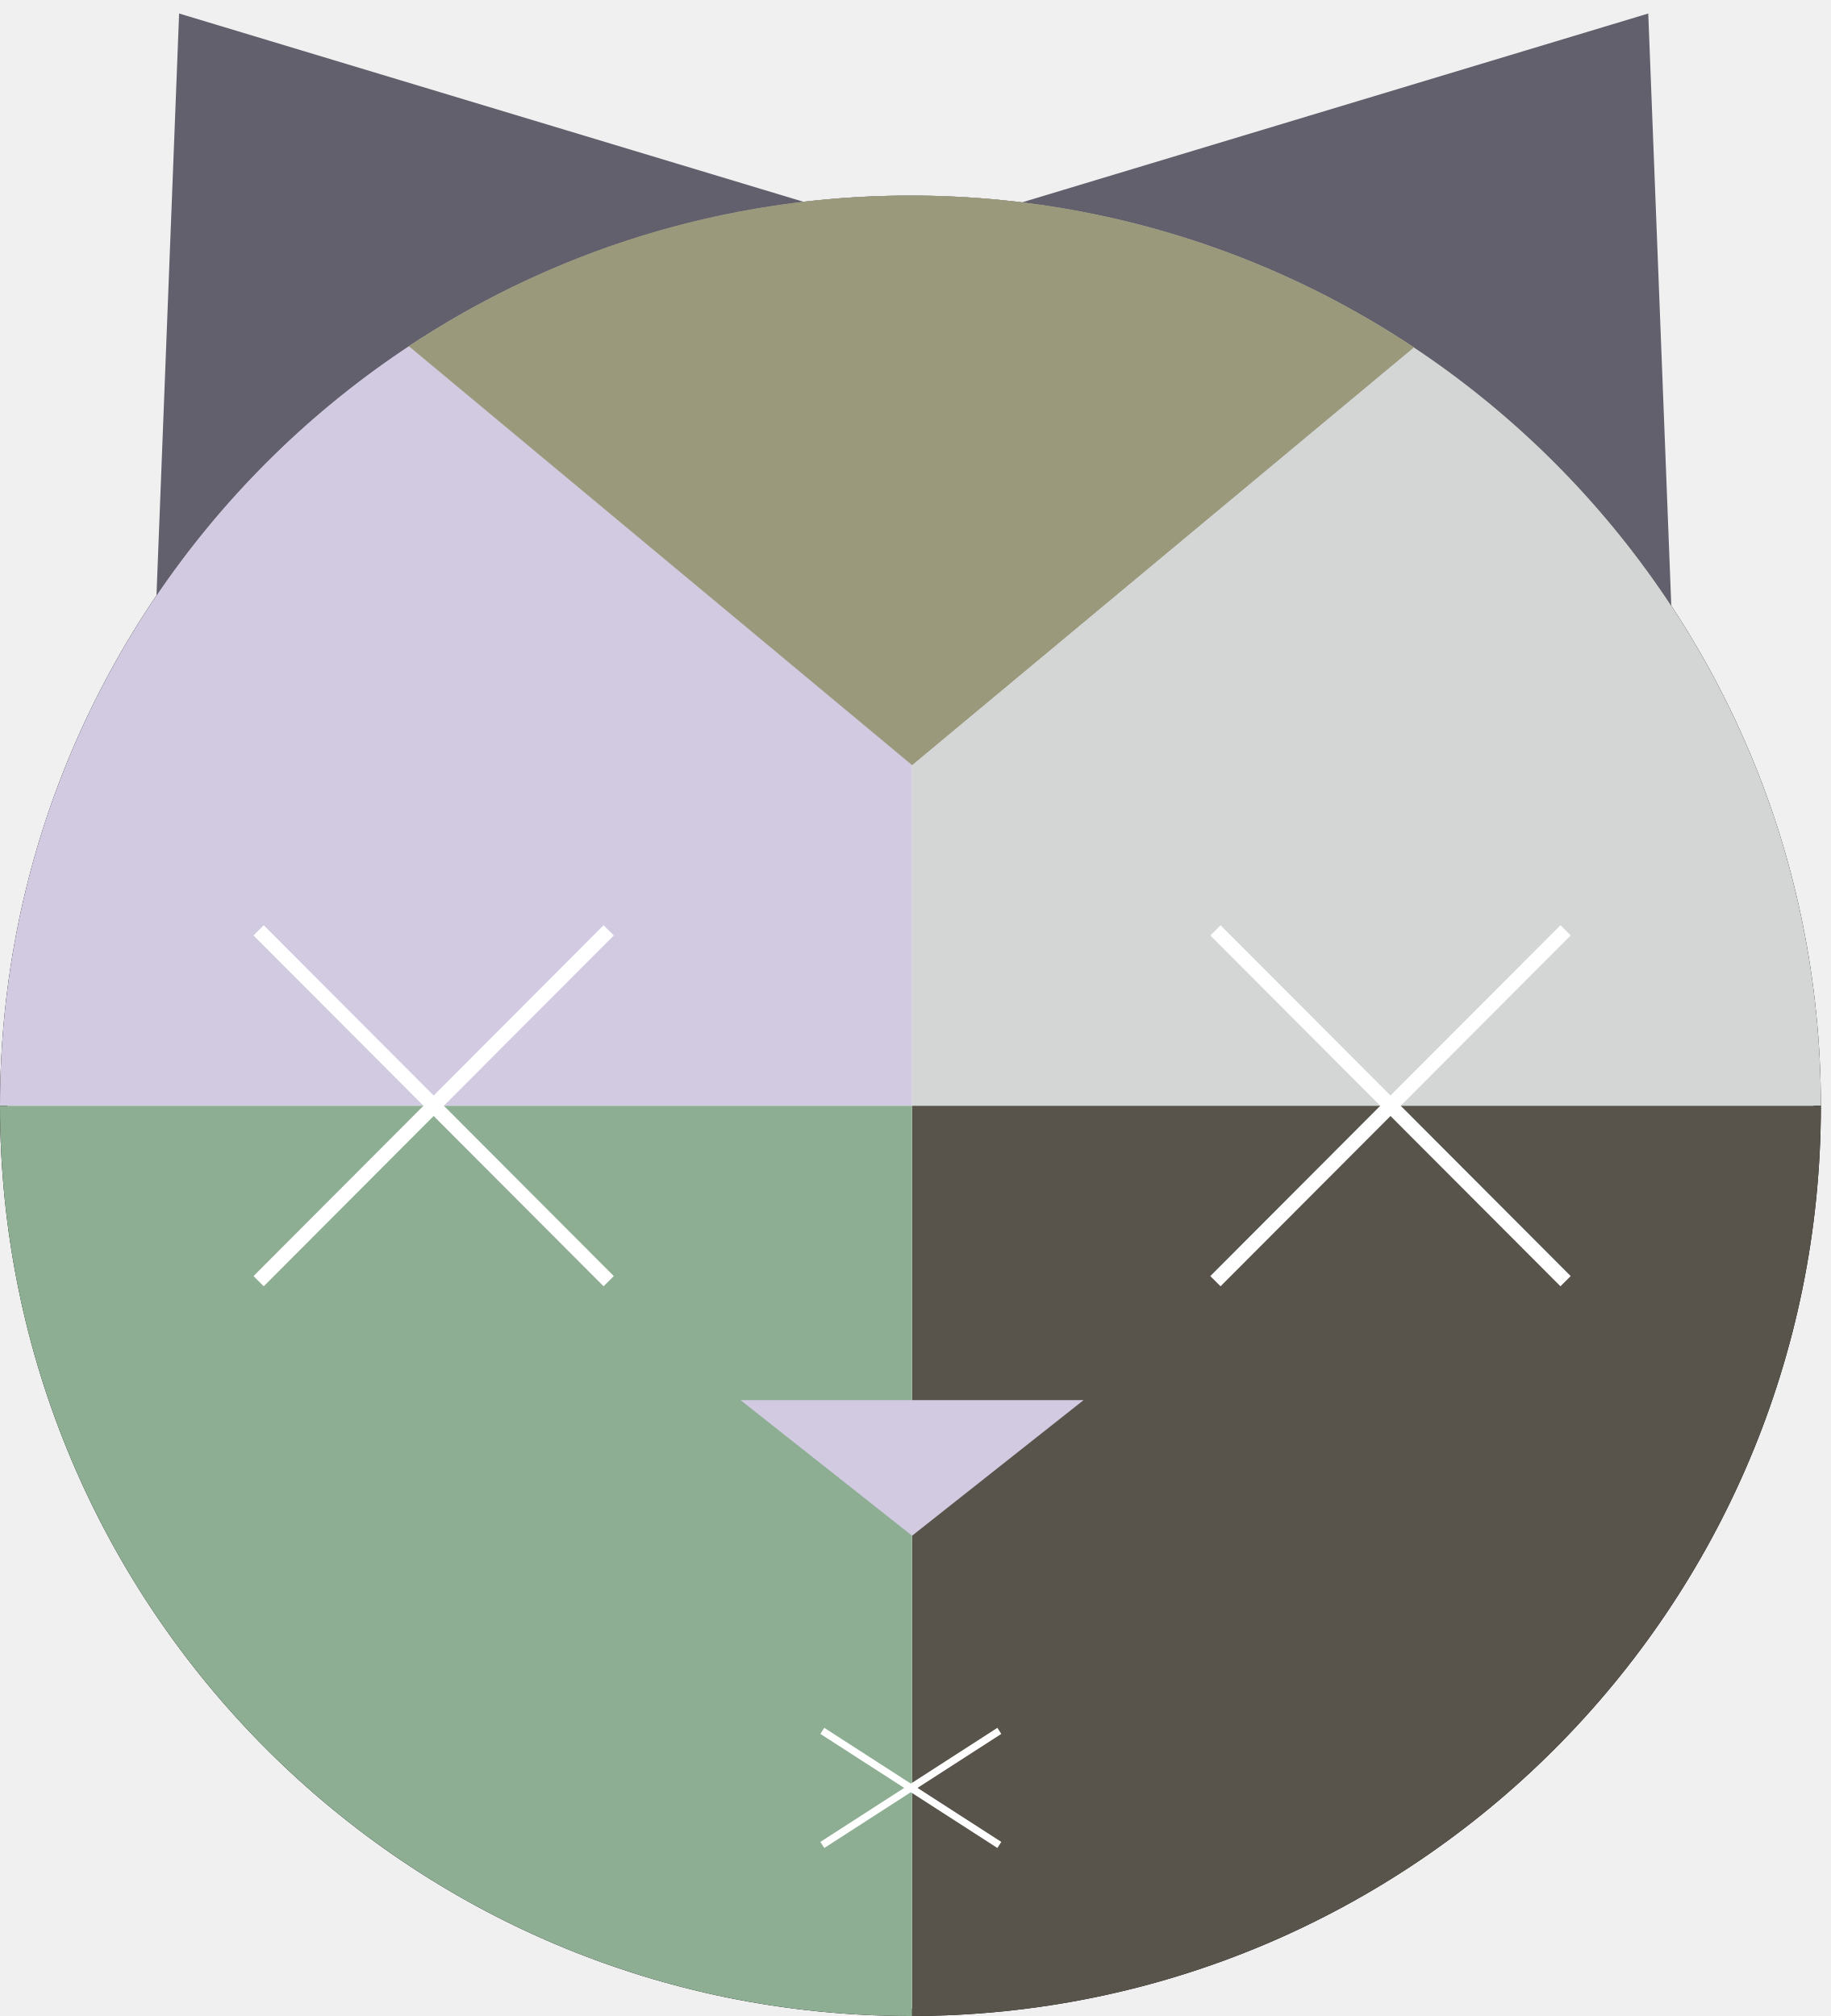
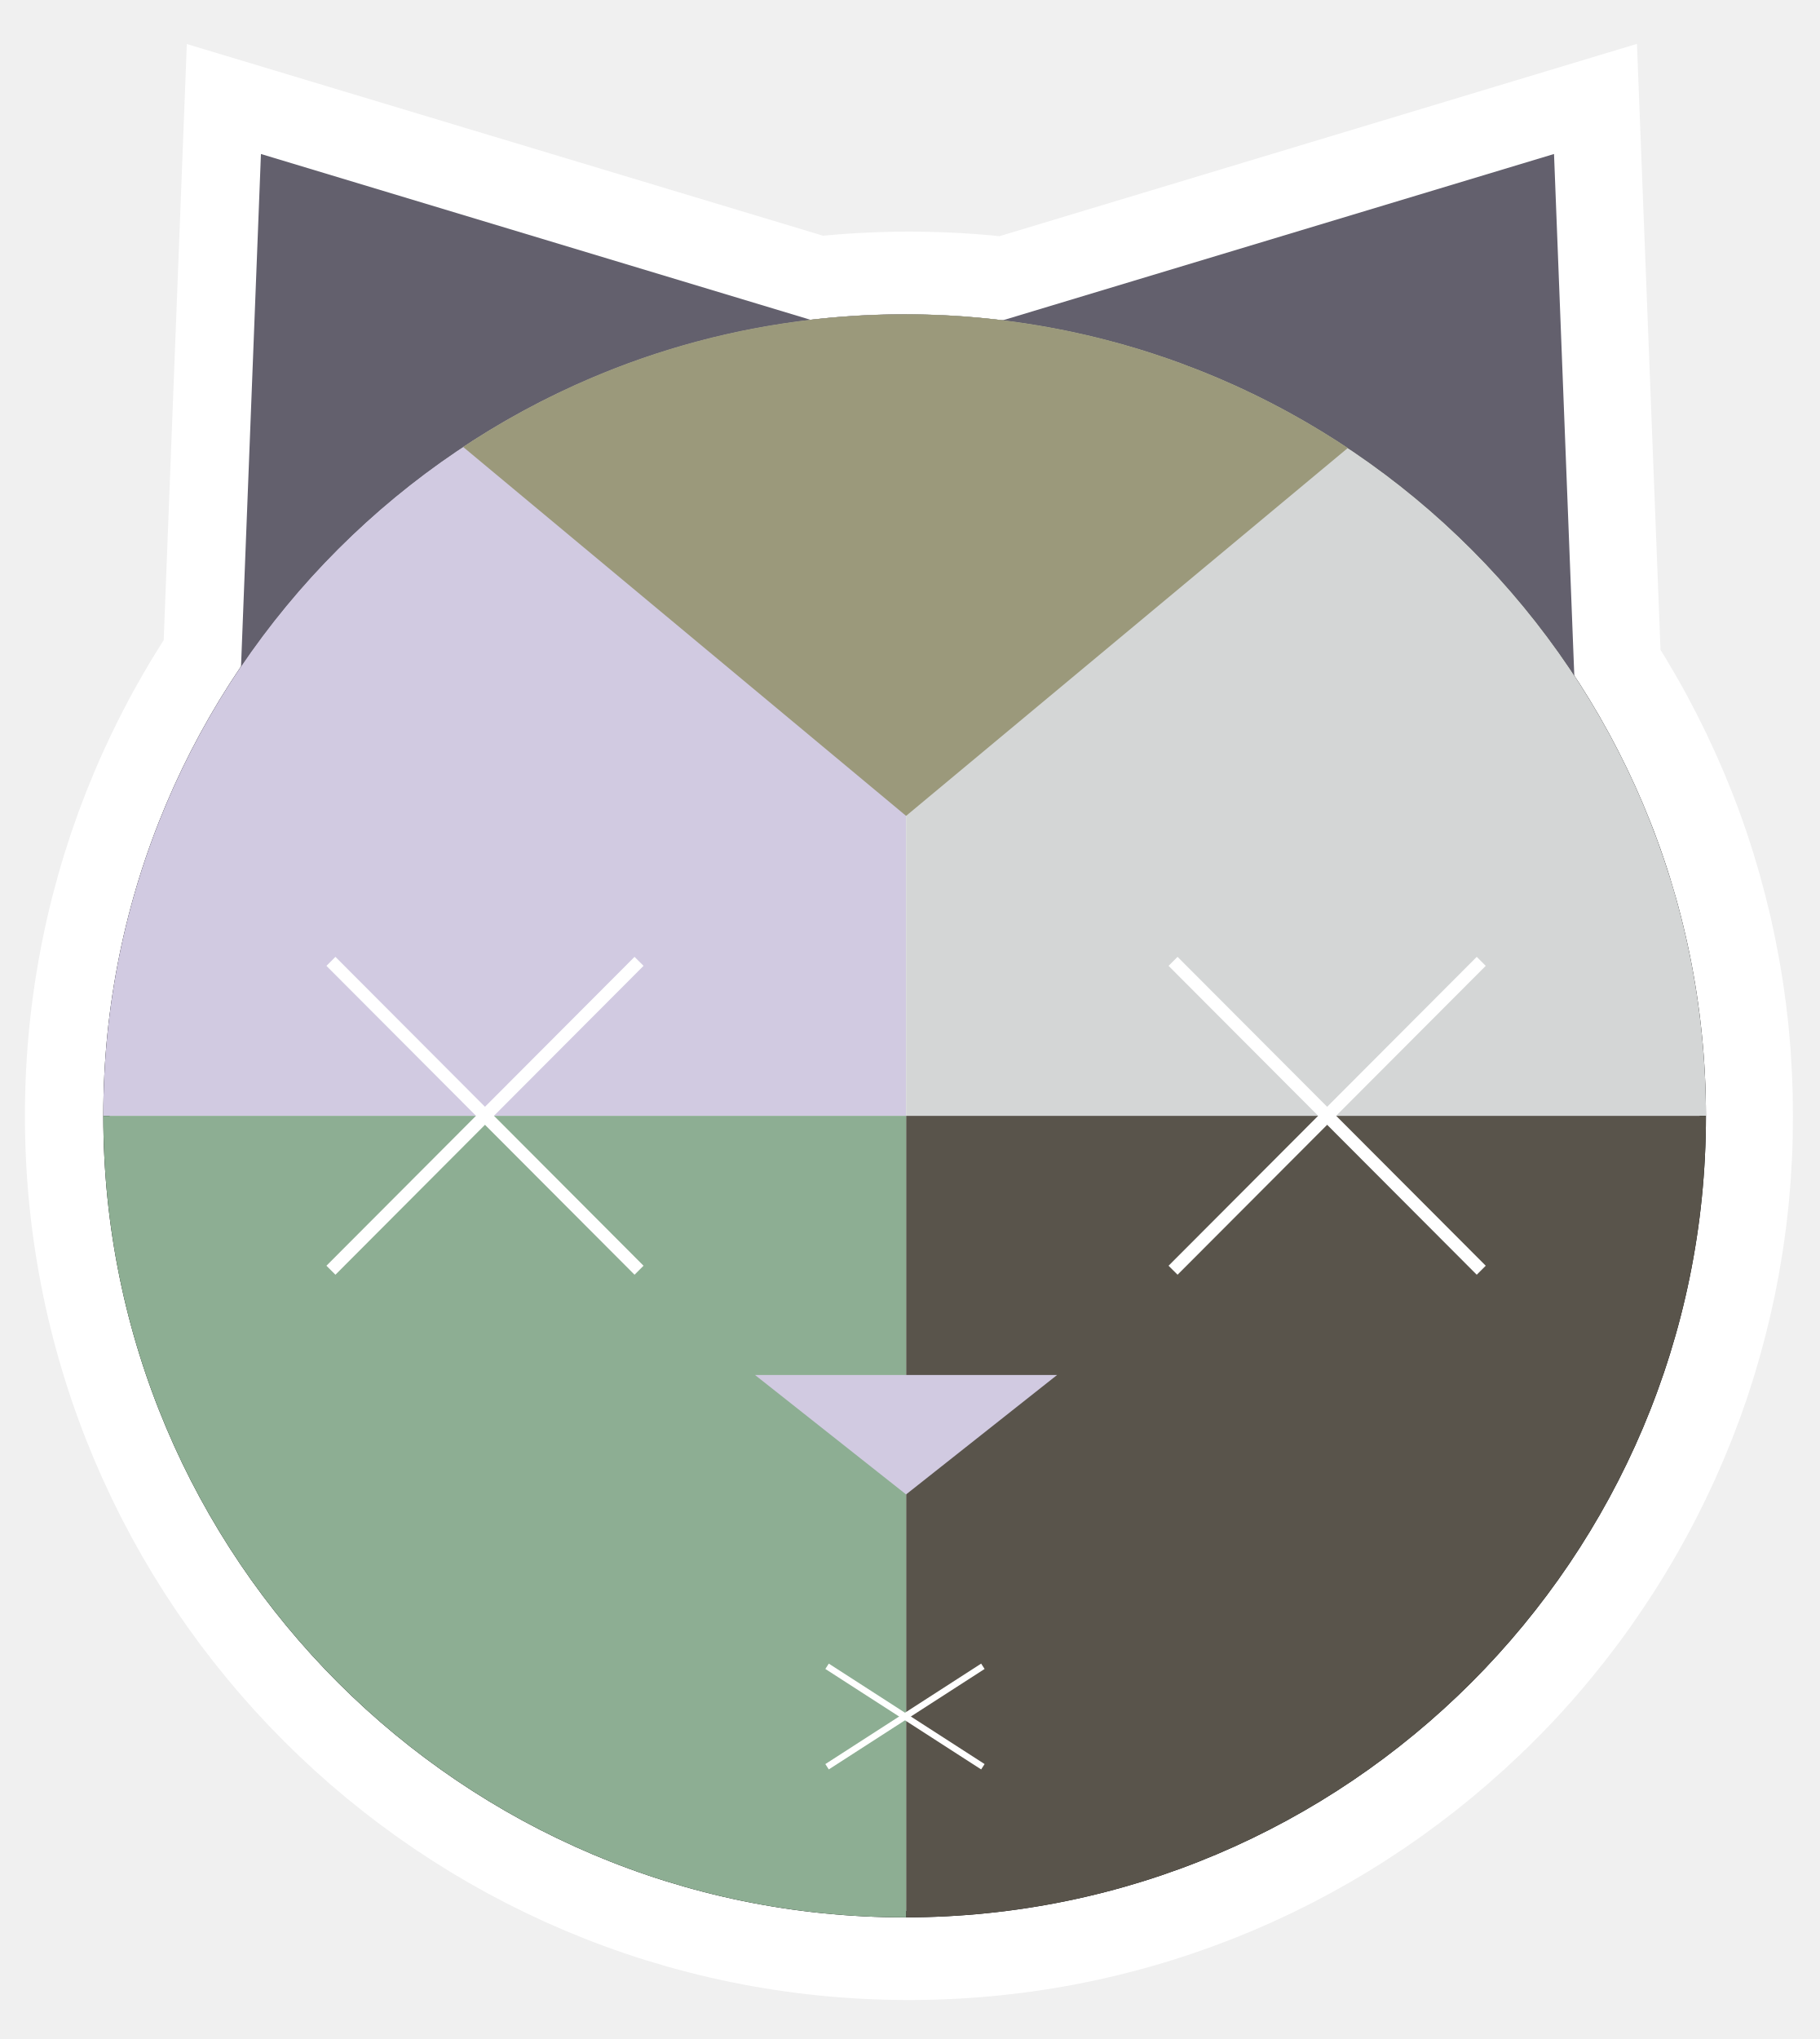
- <svg xmlns="http://www.w3.org/2000/svg" id="Layer_1" data-name="Layer 1" viewBox="0 0 253.49 279.21">
+ <svg xmlns="http://www.w3.org/2000/svg" id="Layer_1" data-name="Layer 1" viewBox="0 0 286.25 320.69">
  <defs>
    <style>
      .cls-1 {
        fill: #000;
      }

      .cls-1, .cls-2, .cls-3, .cls-4, .cls-5, .cls-6, .cls-7, .cls-8 {
        stroke-width: 0px;
      }

      .cls-2 {
        fill: #9b997b;
      }

      .cls-3 {
        fill: #63606d;
      }

      .cls-4 {
        fill: #59544b;
      }

-       .cls-9, .cls-10 {
+       .cls-9, .cls-10, .cls-11 {
        fill: none;
        stroke: #fff;
        stroke-miterlimit: 10;
      }

      .cls-5 {
        fill: #d1cae1;
      }

      .cls-6 {
        fill: #d4d6d6;
      }

      .cls-7 {
        fill: #8dae93;
      }

      .cls-8 {
        fill: #fff;
      }

      .cls-10 {
        stroke-width: 2px;
      }
+ 
+       .cls-11 {
+         stroke-width: 26px;
+       }
    </style>
  </defs>
-   <polygon class="cls-3" points="24.8 1.87 21.25 93.18 112.29 28.26 24.8 1.87" />
-   <polygon class="cls-3" points="228.22 1.87 231.77 93.18 140.73 28.26 228.22 1.87" />
+   <path class="cls-11" d="M232.22,264.55c.71-.71,1.41-1.42,2.1-2.15.02-.02.03-.03.05-.05.68-.71,1.35-1.43,2.01-2.16.02-.02.04-.05.06-.07.66-.72,1.3-1.45,1.94-2.19.03-.03.06-.07.08-.1.63-.73,1.25-1.46,1.86-2.21.04-.05.08-.1.12-.15.6-.73,1.19-1.47,1.78-2.21.06-.07.11-.15.17-.22.56-.72,1.12-1.45,1.67-2.18.07-.09.13-.18.2-.27.53-.72,1.07-1.44,1.58-2.18.07-.1.14-.2.2-.29.51-.73,1.02-1.46,1.52-2.2.08-.13.17-.25.25-.38.48-.71.95-1.43,1.42-2.16.09-.14.17-.28.26-.42.45-.72.91-1.43,1.35-2.16.09-.15.18-.31.27-.46.43-.72.86-1.43,1.27-2.16.11-.19.21-.38.32-.56.39-.7.79-1.39,1.17-2.09.1-.19.2-.38.3-.57.38-.71.76-1.41,1.12-2.13.11-.21.21-.43.32-.64.35-.7.7-1.39,1.04-2.09.11-.22.21-.44.31-.66.33-.7.66-1.4.98-2.1.12-.26.23-.52.34-.78.3-.68.6-1.35.89-2.03.09-.22.18-.44.27-.66.3-.72.6-1.45.89-2.18.09-.24.18-.48.28-.73.28-.72.55-1.43.82-2.15.1-.27.19-.54.29-.81.25-.7.5-1.39.74-2.1.11-.32.21-.64.31-.96.22-.66.44-1.32.64-1.98.1-.31.19-.63.28-.94.2-.68.41-1.35.6-2.03.1-.35.19-.7.28-1.04.18-.65.36-1.3.53-1.96.1-.37.18-.74.27-1.11.16-.64.32-1.28.47-1.92.09-.38.16-.76.25-1.14.14-.64.29-1.28.42-1.92.07-.36.14-.73.21-1.09.13-.67.26-1.33.38-2,.07-.4.13-.81.2-1.21.11-.64.22-1.27.32-1.91.06-.42.12-.84.18-1.27.09-.62.18-1.25.26-1.87.05-.43.1-.86.15-1.29.07-.63.15-1.25.21-1.88.04-.37.06-.74.1-1.12.06-.69.13-1.38.18-2.07.02-.27.03-.54.05-.81.13-1.87.23-3.74.27-5.63,0-.23,0-.46,0-.68.02-.85.03-1.71.03-2.57s-.02-1.71-.03-2.57c0-.23,0-.46,0-.68-.05-1.89-.14-3.77-.27-5.63-.02-.27-.03-.54-.05-.81-.05-.69-.12-1.38-.18-2.07-.03-.37-.06-.74-.1-1.12-.06-.64-.14-1.27-.22-1.91-.05-.42-.09-.84-.14-1.25-.08-.65-.18-1.29-.27-1.93-.06-.4-.11-.81-.17-1.21-.1-.65-.21-1.29-.32-1.93-.07-.4-.13-.79-.2-1.19-.12-.68-.26-1.36-.39-2.04-.07-.35-.13-.7-.2-1.05-.13-.65-.28-1.3-.42-1.94-.08-.37-.16-.75-.24-1.12-.15-.64-.31-1.28-.47-1.92-.09-.37-.18-.74-.27-1.11-.17-.67-.36-1.33-.54-2-.09-.34-.18-.67-.27-1.01-.19-.69-.4-1.37-.61-2.05-.09-.31-.18-.62-.27-.92-.21-.68-.43-1.35-.65-2.02-.1-.31-.2-.62-.3-.93-.24-.71-.49-1.41-.74-2.11-.09-.26-.18-.53-.28-.79-.26-.72-.54-1.44-.82-2.15-.09-.24-.18-.48-.28-.73-.29-.73-.59-1.45-.89-2.18-.09-.22-.18-.44-.27-.66-.29-.69-.6-1.38-.9-2.07-.11-.25-.21-.5-.33-.74-.33-.72-.67-1.44-1.01-2.16-.1-.2-.19-.41-.28-.61-.34-.71-.69-1.41-1.05-2.11-.11-.21-.21-.42-.31-.63-.37-.73-.76-1.45-1.14-2.17-.09-.18-.18-.35-.28-.53-.38-.71-.78-1.41-1.18-2.11-.1-.18-.2-.37-.31-.55-.42-.73-.84-1.44-1.27-2.16-.09-.15-.18-.31-.27-.46-.45-.74-.91-1.47-1.37-2.2-.08-.13-.16-.25-.24-.38-.29-.45-.59-.9-.88-1.35l-3.19-82.04-86.73,26.16c-.2-.02-.4-.05-.6-.07-.33-.04-.66-.08-1-.11-1.4-.15-2.8-.29-4.22-.4-.07,0-.14,0-.21-.01-1.34-.1-2.69-.17-4.04-.23-.36-.02-.72-.03-1.08-.04-1.35-.04-2.7-.07-4.05-.08,0,0,0,0,0,0-.08,0-.15,0-.23,0-1.43,0-2.85.03-4.27.08-.36.01-.72.03-1.08.04-1.33.06-2.65.13-3.97.22-.09,0-.18.01-.27.02-1.41.11-2.81.24-4.2.39-.33.04-.66.07-.98.11,0,0,0,0,0,0L41.73,24.22l-3.13,80.6c-.04.07-.09.13-.14.2-1.13,1.68-2.23,3.38-3.28,5.11-.53.87-1.04,1.74-1.55,2.62-2.53,4.4-4.8,8.97-6.8,13.68-.8,1.89-1.55,3.79-2.26,5.72-1.41,3.86-2.64,7.81-3.68,11.84-.26,1.01-.51,2.02-.74,3.04-1.17,5.08-2.04,10.28-2.58,15.58-.43,4.24-.65,8.54-.65,12.89,0,69.62,56.44,126.06,126.06,126.06.08,0,.15,0,.23,0,0,0,0,0,0,0,34.76-.06,66.21-14.19,88.98-36.99,0,0,0,0,.01-.01Z" />
+   <polygon class="cls-3" points="41.05 24.22 37.5 115.53 128.54 50.61 41.05 24.22" />
+   <polygon class="cls-3" points="244.47 24.22 248.02 115.53 156.98 50.61 244.47 24.22" />
  <g>
-     <path class="cls-8" d="M126.06,278.71C56.83,278.71.5,222.38.5,153.15S56.83,27.59,126.06,27.59s125.56,56.33,125.56,125.56-56.33,125.56-125.56,125.56Z" />
-     <path class="cls-1" d="M126.06,28.09c33.4,0,64.81,13.01,88.43,36.63,23.62,23.62,36.63,55.03,36.63,88.43s-13.01,64.81-36.63,88.43-55.03,36.63-88.43,36.63-64.81-13.01-88.43-36.63S1,186.55,1,153.15s13.01-64.81,36.63-88.43c23.62-23.62,55.03-36.63,88.43-36.63M126.06,27.09C56.44,27.09,0,83.53,0,153.15s56.44,126.06,126.06,126.06,126.06-56.44,126.06-126.06S195.68,27.09,126.06,27.09h0Z" />
+     <path class="cls-8" d="M142.31,301.06c-69.23,0-125.56-56.33-125.56-125.56s56.33-125.56,125.56-125.56,125.56,56.33,125.56,125.56-56.33,125.56-125.56,125.56Z" />
+     <path class="cls-1" d="M142.31,50.44c33.4,0,64.81,13.01,88.43,36.63,23.62,23.62,36.63,55.03,36.63,88.43s-13.01,64.81-36.63,88.43c-23.62,23.62-55.03,36.63-88.43,36.63s-64.81-13.01-88.43-36.63-36.63-55.03-36.63-88.43,13.01-64.81,36.63-88.43c23.62-23.62,55.03-36.63,88.43-36.63M142.31,49.44c-69.62,0-126.06,56.44-126.06,126.06s56.44,126.06,126.06,126.06,126.06-56.44,126.06-126.06-56.44-126.06-126.06-126.06h0Z" />
  </g>
-   <path class="cls-5" d="M126.29,27.09c-.08,0-.15,0-.23,0C56.44,27.09,0,83.53,0,153.15h126.29V27.09Z" />
-   <path class="cls-6" d="M126.29,27.09v126.06h125.83c0-69.55-56.32-125.93-125.83-126.06Z" />
-   <path class="cls-4" d="M126.29,279.21c69.52-.12,125.83-56.51,125.83-126.06h-125.83v126.06Z" />
-   <path class="cls-7" d="M126.06,279.21c.08,0,.15,0,.23,0v-126.06H0c0,69.62,56.44,126.06,126.06,126.06Z" />
-   <path class="cls-2" d="M126.29,105.97l69.49-57.86c-19.97-13.28-43.94-21.03-69.72-21.03s-49.54,7.68-69.46,20.86l69.69,58.03Z" />
-   <polygon class="cls-5" points="126.29 212.69 150.04 193.91 102.53 193.91 126.29 212.69" />
-   <line class="cls-10" x1="168.29" y1="128.85" x2="216.77" y2="177.44" />
-   <line class="cls-10" x1="216.77" y1="128.85" x2="168.29" y2="177.44" />
-   <line class="cls-10" x1="35.81" y1="128.85" x2="84.28" y2="177.44" />
-   <line class="cls-10" x1="84.28" y1="128.85" x2="35.81" y2="177.44" />
-   <line class="cls-9" x1="113.86" y1="239.72" x2="138.37" y2="255.52" />
-   <line class="cls-9" x1="138.37" y1="239.72" x2="113.86" y2="255.52" />
+   <path class="cls-5" d="M142.54,49.44c-.08,0-.15,0-.23,0-69.62,0-126.06,56.44-126.06,126.06h126.29V49.44Z" />
+   <path class="cls-6" d="M142.54,49.44v126.06h125.83c0-69.55-56.32-125.93-125.83-126.06Z" />
+   <path class="cls-4" d="M142.54,301.56c69.52-.12,125.83-56.51,125.83-126.06h-125.83v126.06Z" />
+   <path class="cls-7" d="M142.31,301.56c.08,0,.15,0,.23,0v-126.06H16.25c0,69.62,56.44,126.06,126.06,126.06Z" />
+   <path class="cls-2" d="M142.54,128.32l69.49-57.86c-19.97-13.28-43.94-21.03-69.72-21.03s-49.54,7.68-69.46,20.86l69.69,58.03Z" />
+   <polygon class="cls-5" points="142.54 235.04 166.29 216.26 118.78 216.26 142.54 235.04" />
+   <line class="cls-10" x1="184.54" y1="151.2" x2="233.02" y2="199.78" />
+   <line class="cls-10" x1="233.02" y1="151.2" x2="184.54" y2="199.78" />
+   <line class="cls-10" x1="52.06" y1="151.2" x2="100.53" y2="199.78" />
+   <line class="cls-10" x1="100.53" y1="151.2" x2="52.06" y2="199.78" />
+   <line class="cls-9" x1="130.11" y1="262.07" x2="154.62" y2="277.87" />
+   <line class="cls-9" x1="154.62" y1="262.07" x2="130.11" y2="277.87" />
</svg>
